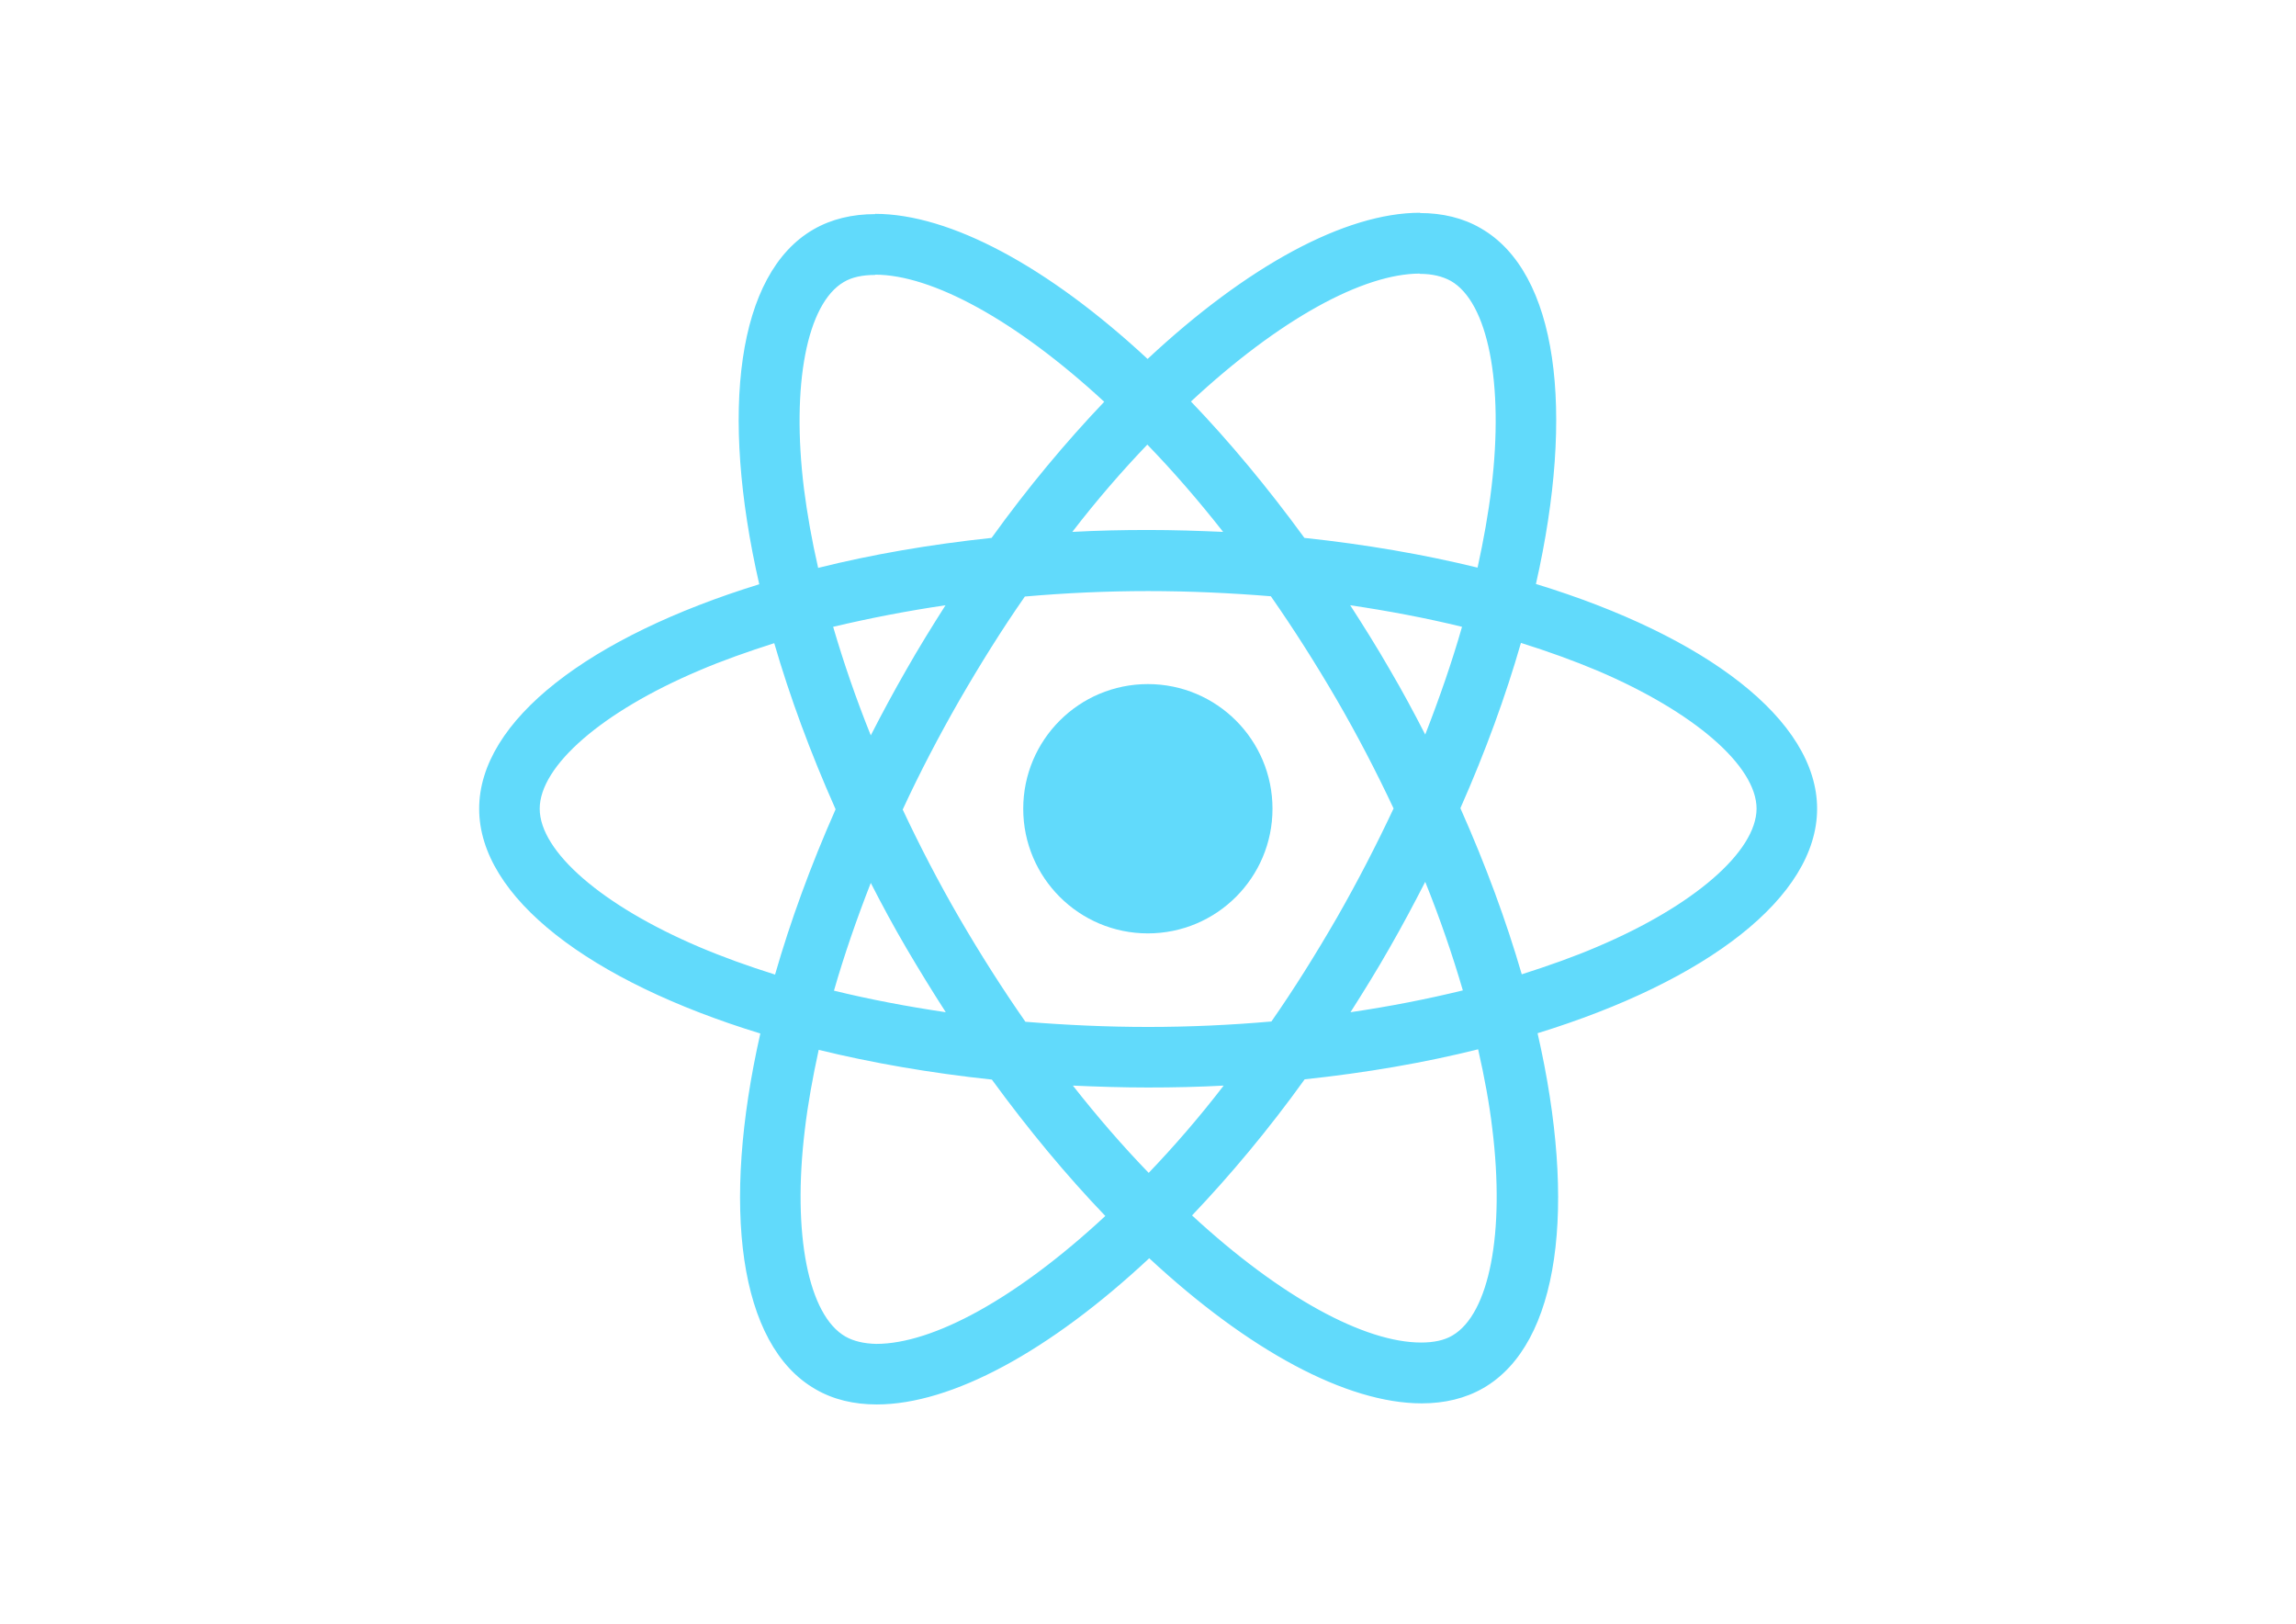
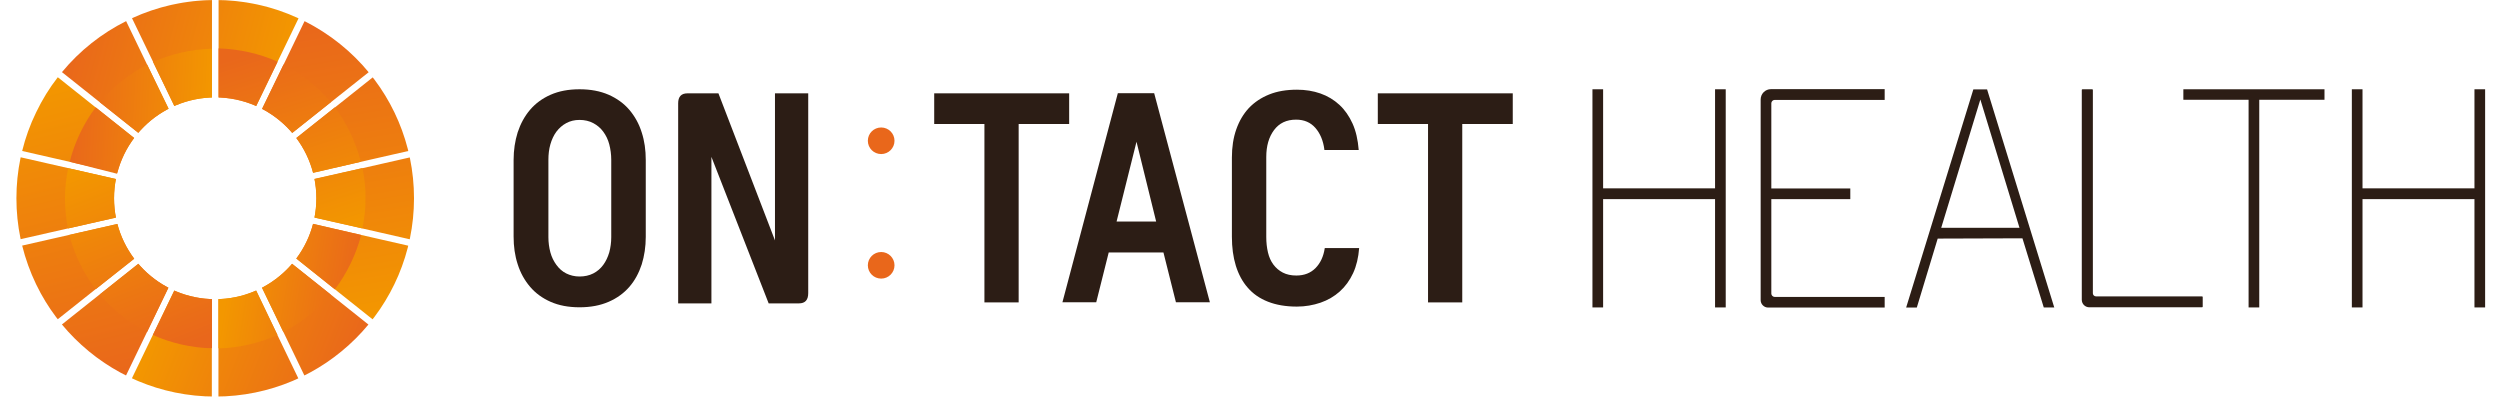
- <svg xmlns="http://www.w3.org/2000/svg" viewBox="0 0 841.9 595.3">
-   <g fill="#61DAFB">
-     <path d="M666.3 296.5c0-32.5-40.7-63.3-103.1-82.4 14.4-63.6 8-114.2-20.2-130.4-6.5-3.8-14.1-5.6-22.4-5.6v22.3c4.6 0 8.3.9 11.4 2.6 13.6 7.8 19.5 37.5 14.9 75.7-1.1 9.4-2.9 19.3-5.1 29.4-19.6-4.8-41-8.5-63.5-10.9-13.5-18.5-27.5-35.3-41.6-50 32.6-30.3 63.2-46.9 84-46.9V78c-27.5 0-63.5 19.6-99.9 53.6-36.4-33.8-72.4-53.2-99.9-53.2v22.3c20.7 0 51.4 16.5 84 46.6-14 14.7-28 31.4-41.3 49.9-22.6 2.4-44 6.1-63.6 11-2.3-10-4-19.7-5.2-29-4.7-38.2 1.1-67.9 14.6-75.8 3-1.8 6.9-2.6 11.5-2.6V78.5c-8.4 0-16 1.8-22.6 5.6-28.1 16.2-34.4 66.7-19.9 130.1-62.2 19.2-102.7 49.9-102.7 82.3 0 32.5 40.7 63.3 103.1 82.4-14.4 63.6-8 114.2 20.2 130.4 6.5 3.8 14.1 5.6 22.5 5.6 27.5 0 63.5-19.6 99.9-53.6 36.4 33.8 72.4 53.2 99.9 53.2 8.4 0 16-1.8 22.6-5.6 28.1-16.2 34.4-66.7 19.9-130.1 62-19.1 102.5-49.9 102.5-82.3zm-130.2-66.7c-3.7 12.9-8.3 26.2-13.5 39.5-4.1-8-8.4-16-13.1-24-4.6-8-9.5-15.8-14.4-23.4 14.2 2.1 27.9 4.7 41 7.9zm-45.8 106.5c-7.8 13.5-15.8 26.3-24.1 38.2-14.9 1.3-30 2-45.2 2-15.1 0-30.2-.7-45-1.9-8.3-11.9-16.4-24.6-24.2-38-7.6-13.1-14.5-26.4-20.8-39.8 6.2-13.4 13.2-26.8 20.7-39.9 7.8-13.5 15.8-26.3 24.1-38.2 14.9-1.3 30-2 45.2-2 15.1 0 30.2.7 45 1.9 8.3 11.9 16.4 24.6 24.2 38 7.6 13.1 14.5 26.4 20.8 39.8-6.3 13.4-13.2 26.8-20.7 39.9zm32.3-13c5.4 13.4 10 26.8 13.8 39.8-13.1 3.2-26.9 5.9-41.2 8 4.9-7.7 9.8-15.6 14.4-23.7 4.6-8 8.9-16.1 13-24.1zM421.2 430c-9.3-9.6-18.6-20.3-27.8-32 9 .4 18.2.7 27.5.7 9.4 0 18.7-.2 27.8-.7-9 11.7-18.3 22.4-27.5 32zm-74.4-58.9c-14.2-2.1-27.9-4.7-41-7.9 3.7-12.9 8.3-26.2 13.5-39.5 4.1 8 8.4 16 13.1 24 4.7 8 9.5 15.8 14.4 23.4zM420.7 163c9.3 9.6 18.6 20.3 27.8 32-9-.4-18.2-.7-27.5-.7-9.4 0-18.7.2-27.8.7 9-11.7 18.3-22.4 27.5-32zm-74 58.9c-4.9 7.7-9.8 15.6-14.4 23.7-4.6 8-8.9 16-13 24-5.4-13.4-10-26.8-13.8-39.8 13.1-3.1 26.9-5.8 41.2-7.9zm-90.5 125.2c-35.4-15.1-58.3-34.9-58.3-50.6 0-15.7 22.9-35.6 58.3-50.6 8.6-3.7 18-7 27.7-10.1 5.7 19.6 13.2 40 22.5 60.9-9.2 20.8-16.6 41.1-22.2 60.6-9.9-3.1-19.3-6.5-28-10.2zM310 490c-13.6-7.8-19.5-37.5-14.9-75.7 1.1-9.4 2.9-19.3 5.1-29.4 19.6 4.8 41 8.5 63.5 10.9 13.5 18.5 27.5 35.3 41.6 50-32.6 30.3-63.2 46.9-84 46.9-4.5-.1-8.3-1-11.3-2.7zm237.2-76.2c4.7 38.2-1.1 67.9-14.6 75.8-3 1.8-6.9 2.6-11.5 2.6-20.7 0-51.4-16.5-84-46.6 14-14.7 28-31.4 41.3-49.9 22.6-2.4 44-6.1 63.6-11 2.3 10.1 4.1 19.8 5.2 29.1zm38.5-66.7c-8.6 3.7-18 7-27.7 10.1-5.7-19.6-13.2-40-22.5-60.9 9.2-20.8 16.6-41.1 22.2-60.6 9.9 3.1 19.3 6.5 28.1 10.2 35.4 15.1 58.3 34.9 58.3 50.6-.1 15.7-23 35.6-58.4 50.6zM320.8 78.4z" />
-     <circle cx="420.9" cy="296.5" r="45.7" />
-     <path d="M520.5 78.1z" />
+ <svg xmlns="http://www.w3.org/2000/svg" width="334" height="53" xml:space="preserve" overflow="hidden">
+   <defs>
+     <clipPath id="clip0">
+       <path d="M78.752 318C64.076 318 52.193 329.871 52.193 344.491 52.193 359.11 64.095 370.981 78.752 370.981 93.409 370.981 105.311 359.11 105.311 344.491 105.311 329.871 93.427 318 78.752 318ZM78.752 357.97C71.292 357.97 65.238 351.931 65.238 344.491 65.238 337.05 71.292 331.012 78.752 331.012 86.211 331.012 92.265 337.05 92.265 344.491 92.265 351.931 86.211 357.97 78.752 357.97Z" fill-rule="evenodd" clip-rule="evenodd" />
+     </clipPath>
+     <clipPath id="clip1">
+       <path d="M58.266 361.353C60.552 364.12 63.439 366.457 66.831 368.177L77.515 346.042 58.266 361.353ZM52.961 350.81C53.842 354.362 55.454 357.727 57.703 360.662L76.971 345.351 52.961 350.81ZM52.774 349.95 76.784 344.491 52.755 339.013C51.987 342.677 52.005 346.398 52.755 349.95M54.836 332.993C54.011 334.676 53.392 336.414 52.961 338.172L76.971 343.649 57.722 328.32C56.616 329.74 55.642 331.311 54.836 332.993" />
+     </clipPath>
+     <linearGradient x1="17.592" y1="49.467" x2="7.571" y2="9.852" gradientUnits="userSpaceOnUse" spreadMethod="pad" id="fill2">
+       <stop offset="0" stop-color="#E9671B" />
+       <stop offset="1" stop-color="#F39700" />
+     </linearGradient>
+     <clipPath id="clip3">
+       <path d="M78.752 318C64.076 318 52.193 329.871 52.193 344.491 52.193 359.11 64.095 370.981 78.752 370.981 93.409 370.981 105.311 359.11 105.311 344.491 105.311 329.871 93.427 318 78.752 318ZM78.752 357.97C71.292 357.97 65.238 351.931 65.238 344.491 65.238 337.05 71.292 331.012 78.752 331.012 86.211 331.012 92.265 337.05 92.265 344.491 92.265 351.931 86.211 357.97 78.752 357.97Z" fill-rule="evenodd" clip-rule="evenodd" />
+     </clipPath>
+     <clipPath id="clip4">
+       <path d="M67.618 368.551C71.086 370.14 74.703 370.944 78.302 371L78.302 346.416C78.302 346.416 67.618 368.551 67.618 368.551ZM79.183 371C82.894 370.944 86.53 370.103 89.866 368.57L79.183 346.435 79.183 371ZM90.653 368.177C93.915 366.551 96.839 364.251 99.238 361.372L79.989 346.042 90.672 368.177Z" />
+     </clipPath>
+     <linearGradient x1="45.971" y1="46.307" x2="21.181" y2="36.474" gradientUnits="userSpaceOnUse" spreadMethod="pad" id="fill5">
+       <stop offset="0" stop-color="#E9671B" />
+       <stop offset="1" stop-color="#F39700" />
+     </linearGradient>
+     <clipPath id="clip6">
+       <path d="M78.752 318C64.076 318 52.193 329.871 52.193 344.491 52.193 359.11 64.095 370.981 78.752 370.981 93.409 370.981 105.311 359.11 105.311 344.491 105.311 329.871 93.427 318 78.752 318ZM78.752 357.97C71.292 357.97 65.238 351.931 65.238 344.491 65.238 337.05 71.292 331.012 78.752 331.012 86.211 331.012 92.265 337.05 92.265 344.491 92.265 351.931 86.211 357.97 78.752 357.97Z" fill-rule="evenodd" clip-rule="evenodd" />
+     </clipPath>
+     <clipPath id="clip7">
+       <path d="M99.8 360.68C100.906 359.26 101.881 357.689 102.687 356.007 103.511 354.324 104.13 352.586 104.561 350.828L80.551 345.351 99.8 360.68ZM80.739 344.491 104.748 349.968C105.535 346.304 105.498 342.584 104.748 339.032L80.739 344.491ZM80.551 343.631 104.561 338.172C103.68 334.62 102.068 331.255 99.819 328.32L80.532 343.649ZM80.007 342.939 99.257 327.647C96.97 324.88 94.084 322.543 90.691 320.823L80.007 342.958Z" />
+     </clipPath>
+     <linearGradient x1="37.334" y1="3.608" x2="44.195" y2="43.11" gradientUnits="userSpaceOnUse" spreadMethod="pad" id="fill8">
+       <stop offset="0" stop-color="#E9671B" />
+       <stop offset="1" stop-color="#F39700" />
+     </linearGradient>
+     <clipPath id="clip9">
+       <path d="M78.752 318C64.076 318 52.193 329.871 52.193 344.491 52.193 359.11 64.095 370.981 78.752 370.981 93.409 370.981 105.311 359.11 105.311 344.491 105.311 329.871 93.427 318 78.752 318ZM78.752 357.97C71.292 357.97 65.238 351.931 65.238 344.491 65.238 337.05 71.292 331.012 78.752 331.012 86.211 331.012 92.265 337.05 92.265 344.491 92.265 351.931 86.211 357.97 78.752 357.97Z" fill-rule="evenodd" clip-rule="evenodd" />
+     </clipPath>
+     <clipPath id="clip10">
+       <path d="M58.266 327.628 77.533 342.958 66.85 320.823C63.589 322.449 60.665 324.749 58.284 327.628M67.637 320.43 78.321 342.565 78.321 318C74.628 318.056 70.973 318.897 67.637 320.43M79.202 342.565 89.885 320.449C86.418 318.841 82.8 318.056 79.202 318L79.202 342.565Z" />
+     </clipPath>
+     <linearGradient x1="6.581" y1="8.413" x2="34.324" y2="15.704" gradientUnits="userSpaceOnUse" spreadMethod="pad" id="fill11">
+       <stop offset="0" stop-color="#E9671B" />
+       <stop offset="1" stop-color="#F39700" />
+     </linearGradient>
+     <clipPath id="clip12">
+       <path d="M78.752 318C64.076 318 52.193 329.871 52.193 344.491 52.193 359.11 64.095 370.981 78.752 370.981 93.409 370.981 105.311 359.11 105.311 344.491 105.311 329.871 93.427 318 78.752 318ZM78.752 357.97C71.292 357.97 65.238 351.931 65.238 344.491 65.238 337.05 71.292 331.012 78.752 331.012 86.211 331.012 92.265 337.05 92.265 344.491 92.265 351.931 86.211 357.97 78.752 357.97Z" fill-rule="evenodd" clip-rule="evenodd" />
+     </clipPath>
+     <clipPath id="clip13">
+       <path d="M70.43 362.756C72.791 363.821 75.565 364.475 78.321 364.532L78.321 346.416C78.321 346.416 70.43 362.737 70.43 362.737ZM63.326 357.334C65.032 359.353 67.281 361.148 69.643 362.363L77.477 346.117 63.326 357.353ZM59.259 349.389C59.934 351.987 61.19 354.567 62.783 356.642L77.159 345.295 59.259 349.389ZM58.678 344.509C58.678 345.855 58.828 347.239 59.072 348.529L76.821 344.509 59.109 340.471C58.847 341.742 58.678 343.163 58.678 344.509" />
+     </clipPath>
+     <linearGradient x1="21.237" y1="46.644" x2="11.367" y2="21.406" gradientUnits="userSpaceOnUse" spreadMethod="pad" id="fill14">
+       <stop offset="0" stop-color="#E9671B" />
+       <stop offset="1" stop-color="#F39700" />
+     </linearGradient>
+     <clipPath id="clip15">
+       <path d="M78.752 318C64.076 318 52.193 329.871 52.193 344.491 52.193 359.11 64.095 370.981 78.752 370.981 93.409 370.981 105.311 359.11 105.311 344.491 105.311 329.871 93.427 318 78.752 318ZM78.752 357.97C71.292 357.97 65.238 351.931 65.238 344.491 65.238 337.05 71.292 331.012 78.752 331.012 86.211 331.012 92.265 337.05 92.265 344.491 92.265 351.931 86.211 357.97 78.752 357.97Z" fill-rule="evenodd" clip-rule="evenodd" />
+     </clipPath>
+     <clipPath id="clip16">
+       <path d="M79.183 346.229 79.183 364.55C81.919 364.475 84.712 363.821 87.074 362.756L79.183 346.229ZM87.861 362.344C90.222 361.129 92.472 359.372 94.177 357.353L79.989 346.061 87.861 362.363ZM94.74 356.661C96.314 354.567 97.588 352.006 98.244 349.389L80.495 345.276 94.74 356.661Z" />
+     </clipPath>
+     <linearGradient x1="45.709" y1="38.511" x2="28.715" y2="35.745" gradientUnits="userSpaceOnUse" spreadMethod="pad" id="fill17">
+       <stop offset="0" stop-color="#E9671B" />
+       <stop offset="1" stop-color="#F39700" />
+     </linearGradient>
+     <clipPath id="clip18">
+       <path d="M78.752 318C64.076 318 52.193 329.871 52.193 344.491 52.193 359.11 64.095 370.981 78.752 370.981 93.409 370.981 105.311 359.11 105.311 344.491 105.311 329.871 93.427 318 78.752 318ZM78.752 357.97C71.292 357.97 65.238 351.931 65.238 344.491 65.238 337.05 71.292 331.012 78.752 331.012 86.211 331.012 92.265 337.05 92.265 344.491 92.265 351.931 86.211 357.97 78.752 357.97Z" fill-rule="evenodd" clip-rule="evenodd" />
+     </clipPath>
+     <clipPath id="clip19">
+       <path d="M80.551 344.491 98.413 348.51C98.675 347.239 98.844 345.818 98.844 344.472 98.844 343.126 98.694 341.742 98.432 340.453L80.551 344.472ZM80.326 343.78 98.207 339.611C97.532 336.994 96.314 334.414 94.74 332.339L80.326 343.78ZM79.914 343.032 94.196 331.647C92.49 329.628 90.241 327.833 87.88 326.618L79.914 343.014ZM79.202 324.468 79.202 342.565 87.092 326.244C84.731 325.179 81.957 324.543 79.202 324.468Z" />
+     </clipPath>
+     <linearGradient x1="33.071" y1="6.525" x2="40.961" y2="31.538" gradientUnits="userSpaceOnUse" spreadMethod="pad" id="fill20">
+       <stop offset="0" stop-color="#E9671B" />
+       <stop offset="1" stop-color="#F39700" />
+     </linearGradient>
+     <clipPath id="clip21">
+       <path d="M78.752 318C64.076 318 52.193 329.871 52.193 344.491 52.193 359.11 64.095 370.981 78.752 370.981 93.409 370.981 105.311 359.11 105.311 344.491 105.311 329.871 93.427 318 78.752 318ZM78.752 357.97C71.292 357.97 65.238 351.931 65.238 344.491 65.238 337.05 71.292 331.012 78.752 331.012 86.211 331.012 92.265 337.05 92.265 344.491 92.265 351.931 86.211 357.97 78.752 357.97Z" fill-rule="evenodd" clip-rule="evenodd" />
+     </clipPath>
+     <clipPath id="clip22">
+       <path d="M77.833 344.304 62.783 332.339C61.208 334.433 59.971 336.994 59.315 339.611L77.852 344.304ZM63.345 331.666 77.683 343.051 69.661 326.637C67.3 327.852 65.088 329.591 63.401 331.61M78.321 342.565 78.321 324.506C75.584 324.581 72.81 325.216 70.449 326.282L78.321 342.584Z" />
+     </clipPath>
+     <linearGradient x1="7.384" y1="15.442" x2="26.061" y2="16.526" gradientUnits="userSpaceOnUse" spreadMethod="pad" id="fill23">
+       <stop offset="0" stop-color="#E9671B" />
+       <stop offset="1" stop-color="#F39700" />
+     </linearGradient>
+   </defs>
+   <g transform="translate(-50 -318)">
+     <g clip-path="url(#clip0)">
+       <g clip-path="url(#clip1)">
+         <path d="M0 10.32 25.462 10.32 25.462 50.177-2.13946e-07 50.177Z" fill="url(#fill2)" transform="matrix(1.00257 0 0 1 51.9868 318)" />
+       </g>
+     </g>
+     <g clip-path="url(#clip3)">
+       <g clip-path="url(#clip4)">
+         <path d="M15.591 28.042 47.13 28.042 47.13 53 15.591 53Z" fill="url(#fill5)" transform="matrix(1.00257 0 0 1 51.9868 318)" />
+       </g>
+     </g>
+     <g clip-path="url(#clip6)">
+       <g clip-path="url(#clip7)">
+         <path d="M27.93 2.823 53.393 2.823 53.393 42.68 27.93 42.68Z" fill="url(#fill8)" transform="matrix(1.00257 0 0 1 51.9868 318)" />
+       </g>
+     </g>
+     <g clip-path="url(#clip9)">
+       <g clip-path="url(#clip10)">
+         <path d="M6.263 0 37.801 0 37.801 24.958 6.263 24.958Z" fill="url(#fill11)" transform="matrix(1.00257 0 0 1 51.9868 318)" />
+       </g>
+     </g>
+     <g clip-path="url(#clip12)">
+       <g clip-path="url(#clip13)">
+         <path d="M6.674 46.513 26.453 46.513 26.341 22.565 6.674 22.378 6.674 46.513Z" fill="url(#fill14)" transform="matrix(1.00257 0 0 1 51.9868 318)" />
+       </g>
+     </g>
+     <g clip-path="url(#clip15)">
+       <g clip-path="url(#clip16)">
+         <path d="M27.126 46.532 46.102 46.513 46.102 27.519 27.033 27.519 27.126 46.532Z" fill="url(#fill17)" transform="matrix(1.00257 0 0 1 51.9868 318)" />
+       </g>
+     </g>
+     <g clip-path="url(#clip18)">
+       <g clip-path="url(#clip19)">
+         <path d="M26.939 30.417 46.718 30.529 46.718 6.468 27.145 6.468 26.939 30.417Z" fill="url(#fill20)" transform="matrix(1.00257 0 0 1 51.9868 318)" />
+       </g>
+     </g>
+     <g clip-path="url(#clip21)">
+       <g clip-path="url(#clip22)">
+         <path d="M7.291 25.462 26.622 26.21 26.266 6.506 7.291 6.468 7.291 25.462Z" fill="url(#fill23)" transform="matrix(1.00257 0 0 1 51.9868 318)" />
+       </g>
+     </g>
+     <path d="M117.217 18.807C117.217 19.788 116.422 20.583 115.441 20.583 114.46 20.583 113.665 19.788 113.665 18.807 113.665 17.826 114.46 17.031 115.441 17.031 116.422 17.031 117.217 17.826 117.217 18.807Z" fill="#E9671B" transform="matrix(1.00257 0 0 1 51.9868 318)" />
+     <path d="M117.217 35.446C117.217 36.426 116.422 37.221 115.441 37.221 114.46 37.221 113.665 36.426 113.665 35.446 113.665 34.465 114.46 33.669 115.441 33.669 116.422 33.669 117.217 34.465 117.217 35.446Z" fill="#E9671B" transform="matrix(1.00257 0 0 1 51.9868 318)" />
+     <path d="M84.071 31.65C84.071 32.959 83.884 34.193 83.529 35.333 83.155 36.474 82.613 37.483 81.884 38.325 81.154 39.166 80.238 39.839 79.117 40.325 77.995 40.811 76.724 41.054 75.247 41.054 73.77 41.054 72.499 40.811 71.396 40.325 70.293 39.839 69.377 39.166 68.648 38.306 67.918 37.446 67.358 36.436 67.002 35.296 66.629 34.156 66.46 32.922 66.46 31.613L66.46 21.368C66.46 20.06 66.647 18.826 67.002 17.685 67.376 16.545 67.918 15.535 68.648 14.675 69.377 13.816 70.293 13.143 71.396 12.656 72.499 12.17 73.77 11.927 75.247 11.927 76.724 11.927 77.995 12.17 79.117 12.656 80.22 13.143 81.154 13.816 81.884 14.675 82.613 15.535 83.174 16.545 83.529 17.685 83.903 18.826 84.071 20.06 84.071 21.368L84.071 31.632ZM79.472 21.35C79.472 20.639 79.379 19.947 79.21 19.293 79.042 18.639 78.762 18.078 78.406 17.592 78.051 17.106 77.603 16.732 77.079 16.451 76.556 16.171 75.939 16.021 75.247 16.021 74.555 16.021 73.994 16.171 73.471 16.451 72.947 16.732 72.517 17.125 72.162 17.592 71.807 18.078 71.545 18.639 71.358 19.293 71.171 19.947 71.097 20.639 71.097 21.35L71.097 31.688C71.097 32.398 71.19 33.071 71.358 33.707 71.527 34.343 71.807 34.903 72.162 35.389 72.517 35.876 72.947 36.268 73.471 36.53 73.994 36.791 74.593 36.941 75.247 36.941 75.901 36.941 76.537 36.81 77.079 36.53 77.621 36.249 78.051 35.876 78.406 35.389 78.762 34.903 79.023 34.343 79.21 33.707 79.379 33.071 79.472 32.398 79.472 31.688L79.472 21.35Z" fill="#2C1D15" transform="matrix(1.00257 0 0 1 51.9868 318)" />
+     <path d="M105.72 39.166C105.72 40.082 105.308 40.531 104.486 40.531L100.448 40.531 92.82 20.957 92.82 40.531 88.389 40.531 88.389 13.797C88.389 12.918 88.801 12.47 89.623 12.47L93.755 12.47 101.289 32.118 101.289 12.47 105.72 12.47 105.72 39.166Z" fill="#2C1D15" transform="matrix(1.00257 0 0 1 51.9868 318)" />
+     <path d="M129.2 40.381 129.2 16.564 122.508 16.564 122.508 12.47 140.492 12.47 140.492 16.564 133.762 16.564 133.762 40.4 129.182 40.4Z" fill="#2C1D15" transform="matrix(1.00257 0 0 1 51.9868 318)" />
+     <path d="M159.262 40.381 154.719 40.381 153.055 33.726 145.764 33.726 144.1 40.381 139.595 40.381 146.979 12.451 151.821 12.451 159.243 40.381ZM146.811 29.594 152.083 29.594 149.466 18.938 146.811 29.594Z" fill="#2C1D15" transform="matrix(1.00257 0 0 1 51.9868 318)" />
+     <path d="M174.498 19.966C174.348 18.788 173.937 17.816 173.302 17.087 172.666 16.358 171.806 15.984 170.74 15.984 169.45 15.984 168.478 16.451 167.787 17.386 167.095 18.321 166.758 19.517 166.758 20.976L166.758 31.669C166.758 32.398 166.833 33.09 166.983 33.726 167.132 34.361 167.375 34.903 167.712 35.352 168.048 35.801 168.46 36.156 168.964 36.418 169.469 36.679 170.067 36.81 170.759 36.81 171.825 36.81 172.666 36.474 173.32 35.819 173.975 35.146 174.386 34.268 174.554 33.146L179.134 33.146C179.041 34.399 178.779 35.52 178.331 36.492 177.882 37.465 177.284 38.287 176.554 38.941 175.825 39.596 174.965 40.1 173.993 40.437 173.002 40.773 171.956 40.961 170.834 40.961 169.357 40.961 168.067 40.736 166.983 40.306 165.88 39.876 164.982 39.241 164.291 38.437 163.58 37.633 163.057 36.642 162.702 35.502 162.346 34.343 162.178 33.053 162.178 31.632L162.178 21.05C162.178 19.667 162.365 18.415 162.758 17.293 163.15 16.171 163.711 15.218 164.44 14.432 165.188 13.647 166.085 13.049 167.151 12.619 168.217 12.189 169.45 11.983 170.853 11.983 171.974 11.983 173.021 12.152 173.975 12.488 174.928 12.825 175.769 13.329 176.498 14.002 177.228 14.675 177.807 15.517 178.256 16.508 178.704 17.498 178.966 18.676 179.078 20.041L174.498 20.041Z" fill="#2C1D15" transform="matrix(1.00257 0 0 1 51.9868 318)" />
+     <path d="M188.314 40.381 188.314 16.564 181.621 16.564 181.621 12.47 199.605 12.47 199.605 16.564 192.875 16.564 192.875 40.4 188.295 40.4Z" fill="#2C1D15" transform="matrix(1.00257 0 0 1 51.9868 318)" />
+     <path d="M227.984 41.073 226.563 41.073 226.563 26.603 211.645 26.603 211.645 41.073 210.224 41.073 210.224 11.927 211.645 11.927 211.645 25.163 226.563 25.163 226.563 11.927 227.984 11.927 227.984 41.073Z" fill="#2C1D15" transform="matrix(1.00257 0 0 1 51.9868 318)" />
+     <path d="M249.165 11.927 249.165 13.348 234.509 13.348C234.266 13.348 234.06 13.554 234.06 13.797L234.06 25.182 244.585 25.182 244.585 26.603 234.06 26.603 234.06 39.222C234.06 39.465 234.266 39.67 234.509 39.67L249.165 39.67C249.165 39.67 249.165 41.091 249.165 41.091L233.63 41.091C233.088 41.091 232.639 40.643 232.639 40.1L232.639 13.292C232.639 12.526 233.256 11.909 234.023 11.909L249.165 11.909Z" fill="#2C1D15" transform="matrix(1.00257 0 0 1 51.9868 318)" />
+     <path d="M276.834 11.927C276.834 11.927 276.909 11.965 276.909 12.002L276.909 39.184C276.909 39.409 277.096 39.596 277.32 39.596L291.472 39.596C291.472 39.596 291.547 39.633 291.547 39.67L291.547 40.979C291.547 40.979 291.509 41.054 291.472 41.054L276.441 41.054C275.88 41.054 275.432 40.605 275.432 40.044L275.432 12.002C275.432 12.002 275.469 11.927 275.507 11.927L276.815 11.927Z" fill="#2C1D15" transform="matrix(1.00257 0 0 1 51.9868 318)" />
+     <path d="M297.66 41.073 297.66 13.329 288.967 13.329 288.967 11.927 307.774 11.927 307.774 13.329 299.081 13.329 299.081 41.073 297.66 41.073Z" fill="#2C1D15" transform="matrix(1.00257 0 0 1 51.9868 318)" />
+     <path d="M271.786 41.073 270.365 41.073 267.524 31.837 256.232 31.875 253.447 41.091 252.026 41.091 260.981 11.946 262.813 11.946 271.768 41.091ZM256.699 30.435 267.131 30.435 261.915 13.292 256.699 30.435Z" fill="#2C1D15" transform="matrix(1.00257 0 0 1 51.9868 318)" />
+     <path d="M329.18 41.073 327.759 41.073 327.759 26.603 312.84 26.603 312.84 41.073 311.419 41.073 311.419 11.927 312.84 11.927 312.84 25.163 327.759 25.163 327.759 11.927 329.18 11.927 329.18 41.073Z" fill="#2C1D15" transform="matrix(1.00257 0 0 1 51.9868 318)" />
  </g>
</svg>
